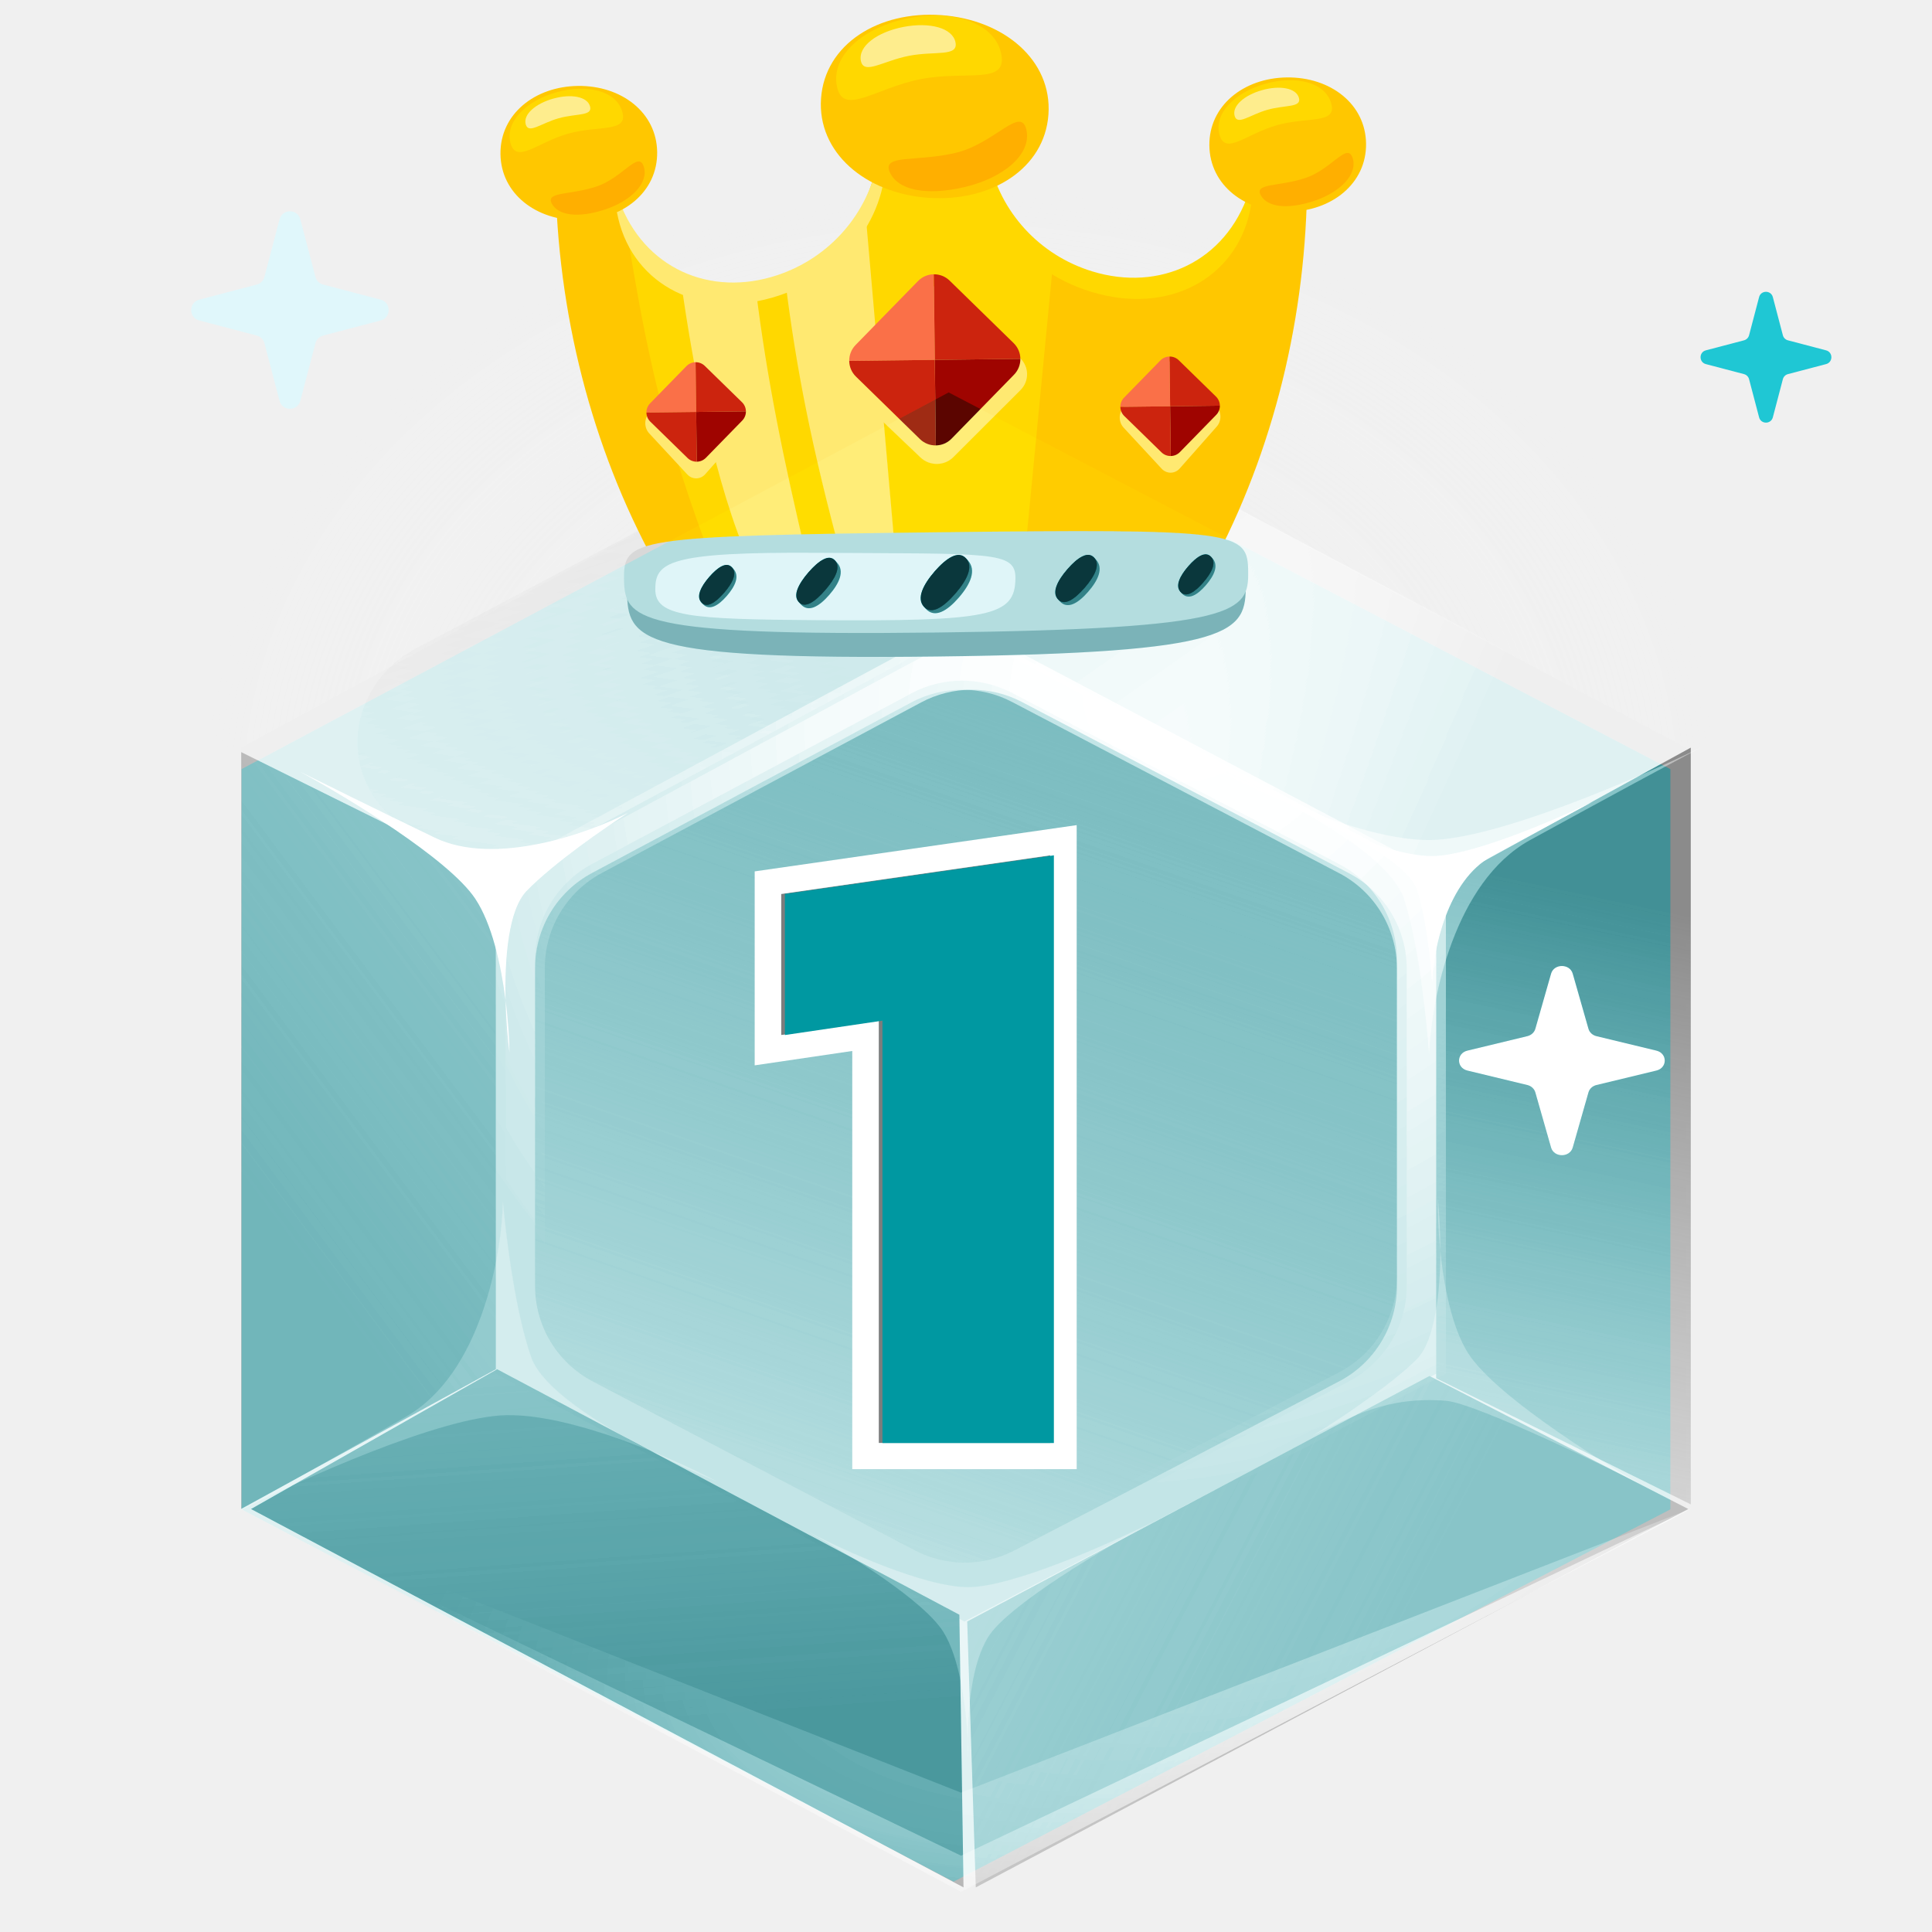
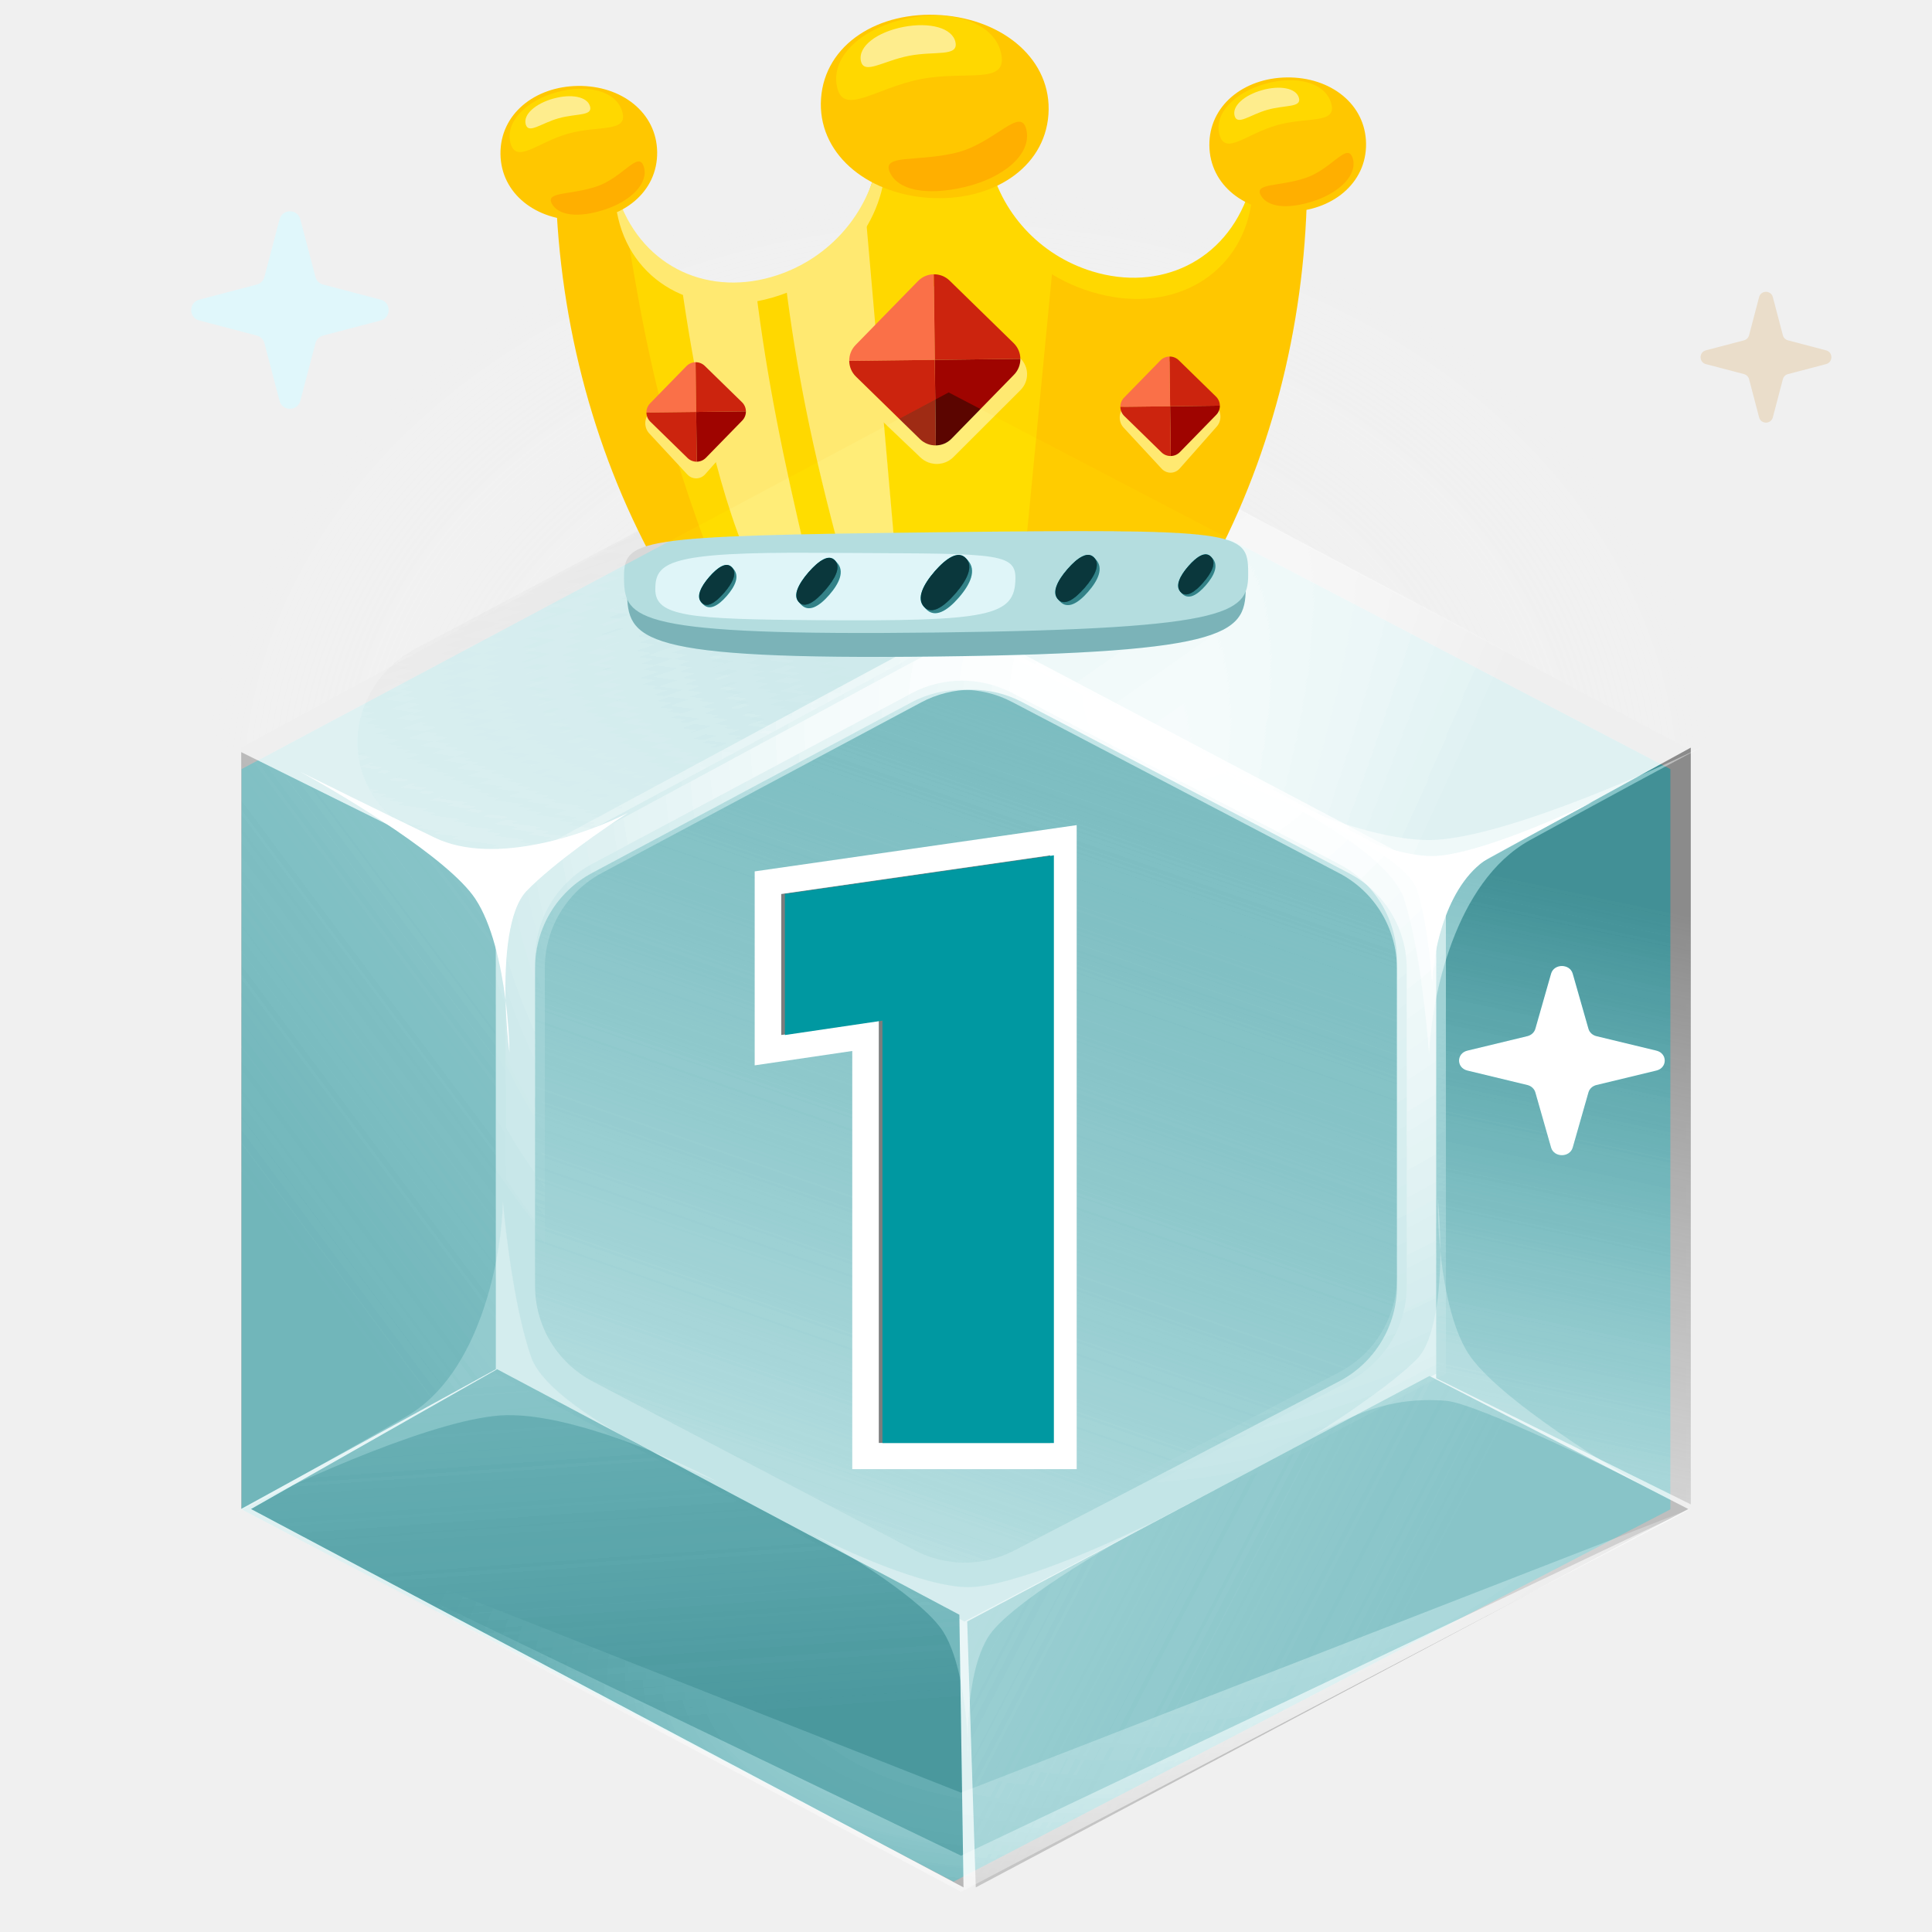
<svg xmlns="http://www.w3.org/2000/svg" width="192" height="192" fill="none" viewBox="0 0 192 192">
  <g clip-path="url(#clip0_2320_340011)">
    <mask id="mask0_2320_340011" width="165" height="107" x="11" y="-14" maskUnits="userSpaceOnUse" style="mask-type:alpha">
      <path fill="#636363" d="M175.993 69.471C176.711 74.068 118.241 91.118 97.324 92.981C89.149 93.69 14.496 73.845 11.652 69.471C8.807 65.097 11.652 -10.276 97.324 -14C175.993 -5.622 175.229 64.814 175.993 69.471Z" />
    </mask>
    <g mask="url(#mask0_2320_340011)">
      <ellipse cx="95.5" cy="79" fill="url(#paint0_radial_2320_340011)" opacity=".5" rx="76.5" ry="61" />
    </g>
    <path fill="#EFEFEF" d="M95.513 188.001L23.973 149.951V74.299L95.026 35.801L167.539 74.299V149.951L95.513 188.001Z" />
    <path fill="url(#paint1_linear_2320_340011)" d="M95.87 152.189L58.039 132.045V91.994L95.613 71.613L133.959 91.994V132.045L95.87 152.189Z" />
    <mask id="mask1_2320_340011" width="73" height="57" x="94" y="35" maskUnits="userSpaceOnUse" style="mask-type:alpha">
      <path fill="url(#paint2_linear_2320_340011)" d="M166.418 73.498L132.351 91.851L94.878 71.26L95.365 35.895L166.418 73.498Z" />
    </mask>
    <g mask="url(#mask1_2320_340011)">
      <path fill="url(#paint3_linear_2320_340011)" fill-rule="evenodd" d="M166.904 73.498L95.364 35.448L23.338 73.498V149.15L95.851 187.647L166.904 149.15V73.498ZM132.838 91.404L95.007 71.26L56.918 91.404V131.455L95.264 151.836L132.838 131.455V91.404Z" clip-rule="evenodd" />
    </g>
    <mask id="mask2_2320_340011" width="61" height="49" x="35" y="42" maskUnits="userSpaceOnUse" style="mask-type:alpha">
      <path fill="url(#paint4_linear_2320_340011)" d="M40.815 82.436L52.841 88.915C56.212 90.731 60.427 90.678 63.89 88.775L89.951 74.454C93.529 72.488 95.732 68.865 95.679 65.035L95.511 52.81C95.404 45.072 86.63 40.472 79.339 44.331L41.421 64.398C33.843 68.408 33.505 78.497 40.815 82.436Z" />
    </mask>
    <g mask="url(#mask2_2320_340011)">
      <path fill="url(#paint5_linear_2320_340011)" fill-rule="evenodd" d="M23.738 79.932C23.738 75.974 25.922 72.338 29.417 70.479L90.268 38.115C93.401 36.448 97.158 36.443 100.296 38.101L161.599 70.486C165.109 72.34 167.305 75.983 167.305 79.953V142.714C167.305 146.675 165.118 150.313 161.619 152.171L99.864 184.956C96.696 186.638 92.896 186.622 89.743 184.914L29.345 152.189C25.89 150.318 23.738 146.704 23.738 142.776V79.932ZM57.805 97.834C57.805 93.877 59.987 90.243 63.479 88.384L90.621 73.931C93.757 72.261 97.518 72.256 100.659 73.917L128.023 88.39C131.531 90.245 133.725 93.887 133.725 97.855V125.022C133.725 128.981 131.539 132.618 128.043 134.476L100.455 149.139C97.285 150.824 93.481 150.808 90.325 149.096L63.406 134.495C59.955 132.622 57.805 129.01 57.805 125.083V97.834Z" clip-rule="evenodd" />
    </g>
    <path fill="#E1E1E1" d="M95.841 161.142L49.279 136.521V87.57L95.524 62.66L142.719 87.57V136.521L95.841 161.142Z" />
    <path fill="url(#paint6_linear_2320_340011)" d="M90.9 154.066L58.908 137.29C55.383 135.441 53.174 131.789 53.174 127.808V96.201C53.174 92.249 55.35 88.619 58.836 86.757L90.571 69.804C93.695 68.135 97.443 68.119 100.581 69.762L133.086 86.776C136.615 88.624 138.827 92.278 138.827 96.262V127.788C138.827 131.779 136.607 135.44 133.066 137.283L100.818 154.08C97.709 155.7 94.004 155.694 90.9 154.066Z" />
    <path fill="url(#paint7_linear_2320_340011)" d="M23.973 149.95V74.746L49.279 87.28V136.073L23.973 149.95Z" />
    <path fill="url(#paint8_linear_2320_340011)" d="M168.027 74.299L168.027 149.503L142.721 136.969L142.721 88.176L168.027 74.299Z" />
    <path fill="url(#paint9_linear_2320_340011)" d="M167.779 149.965L96.973 187.567L96.12 161.141L142.06 136.745L167.779 149.965Z" />
    <path fill="url(#paint10_linear_2320_340011)" d="M95.754 187.567L24.947 149.965L49.402 136.073L95.341 160.47L95.754 187.567Z" />
    <path fill="#fff" d="M156.296 114.037C156.006 115.056 154.434 115.056 154.144 114.037L152.581 108.558C152.479 108.201 152.175 107.922 151.787 107.828L145.83 106.39C144.723 106.123 144.723 104.678 145.83 104.411L151.787 102.973C152.175 102.879 152.479 102.6 152.581 102.243L154.144 96.764C154.434 95.746 156.006 95.746 156.296 96.764L157.859 102.243C157.961 102.6 158.265 102.879 158.653 102.973L164.61 104.411C165.717 104.678 165.717 106.123 164.61 106.39L158.653 107.828C158.265 107.922 157.961 108.201 157.859 108.558L156.296 114.037Z" />
    <g style="mix-blend-mode:overlay">
      <path fill="url(#paint11_radial_2320_340011)" fill-rule="evenodd" d="M50.252 136.521L96.814 161.142L143.692 136.521V87.57L96.497 62.66L50.252 87.57V136.521ZM59.879 137.29L91.87 154.066C94.975 155.694 98.68 155.7 101.789 154.08L134.037 137.283C137.577 135.439 139.798 131.779 139.798 127.788V96.262C139.798 92.278 137.586 88.624 134.056 86.776L101.552 69.762C98.414 68.119 94.666 68.135 91.542 69.804L59.806 86.757C56.321 88.619 54.145 92.249 54.145 96.201V127.808C54.145 131.789 56.353 135.441 59.879 137.29Z" clip-rule="evenodd" />
    </g>
    <g style="mix-blend-mode:overlay">
      <path fill="url(#paint12_radial_2320_340011)" fill-rule="evenodd" d="M49.281 135.626L95.843 160.246L142.721 135.626V86.674L95.526 61.764L49.281 86.674V135.626ZM58.908 136.394L90.9 153.17C94.004 154.798 97.709 154.804 100.818 153.184L133.066 136.387C136.607 134.544 138.827 130.883 138.827 126.892V95.366C138.827 91.382 136.615 87.728 133.086 85.88L100.581 68.866C97.443 67.223 93.695 67.239 90.571 68.908L58.836 85.861C55.35 87.723 53.174 91.353 53.174 95.305V126.912C53.174 130.893 55.383 134.545 58.908 136.394Z" clip-rule="evenodd" />
    </g>
    <g style="mix-blend-mode:soft-light">
      <path fill="url(#paint13_radial_2320_340011)" d="M95.513 188L23.973 149.95L95.513 178.152L168.026 149.95L95.513 188Z" />
    </g>
    <g style="mix-blend-mode:overlay">
      <path fill="url(#paint14_radial_2320_340011)" d="M95.513 188L23.973 149.95L95.513 184.419L168.026 149.95L95.513 188Z" />
    </g>
    <g style="mix-blend-mode:soft-light">
      <path fill="#fff" d="M152.056 83.488C144.526 87.623 142.225 99.378 142.016 104.738C141.806 101.484 141.012 93.826 139.505 89.231C138.484 86.114 132.975 82.468 127.839 79.728C125.182 78.602 122.849 77.443 121.307 76.596C123.055 77.334 125.405 78.429 127.839 79.728C132.391 81.656 137.895 83.488 142.016 83.488C148.542 83.488 162.725 77.362 169 74.298C166.49 75.638 159.587 79.353 152.056 83.488Z" />
    </g>
    <g style="mix-blend-mode:soft-light" opacity=".5">
      <path fill="#fff" d="M40.336 140.794C47.788 136.541 49.871 124.752 49.98 119.389C50.25 122.64 51.187 130.284 52.778 134.854C53.858 137.955 59.434 141.514 64.619 144.173C67.298 145.257 69.651 146.379 71.209 147.202C69.447 146.49 67.077 145.433 64.619 144.173C60.033 142.316 54.495 140.571 50.375 140.636C43.85 140.739 29.783 147.087 23.566 150.249C26.05 148.869 32.883 145.047 40.336 140.794Z" />
    </g>
    <g style="mix-blend-mode:overlay">
      <path fill="#fff" d="M43.195 83.243C49.179 86.136 58.508 82.802 62.425 80.773C60.182 82.208 55.027 85.767 52.347 88.526C50.529 90.397 50.138 95.195 50.244 99.403C50.507 101.464 50.616 103.341 50.631 104.614C50.456 103.259 50.294 101.397 50.244 99.403C49.792 95.875 48.889 91.809 47.232 89.317C44.608 85.369 34.526 79.253 29.813 76.689C31.78 77.668 37.211 80.351 43.195 83.243Z" />
    </g>
    <g style="mix-blend-mode:soft-light" opacity=".6">
      <path fill="#fff" d="M143.694 139.207C137.854 138.759 134.44 140.716 130.471 142.657C132.751 141.273 137.998 137.829 140.749 135.131C142.616 133.3 143.134 128.512 143.138 124.303C142.929 122.238 142.87 120.359 142.888 119.086C143.028 120.444 143.141 122.309 143.138 124.303C143.497 127.841 144.293 131.926 145.884 134.454C148.403 138.459 158.322 144.797 162.966 147.466C161.025 146.443 146.733 139.44 143.694 139.207Z" />
    </g>
    <g style="mix-blend-mode:overlay">
      <path fill="#fff" d="M148.265 85.076C143.808 87.508 142.447 94.423 142.323 97.576C142.199 95.662 141.728 91.157 140.837 88.454C140.232 86.621 136.972 84.476 133.933 82.864C132.36 82.202 130.979 81.52 130.066 81.022C131.101 81.456 132.492 82.1 133.933 82.864C136.626 83.999 139.884 85.076 142.323 85.076C146.185 85.076 154.579 81.472 158.293 79.67C156.807 80.459 152.722 82.643 148.265 85.076Z" />
    </g>
    <g style="mix-blend-mode:soft-light" opacity=".6">
      <path fill="#fff" d="M80.426 152.284C83.882 154.1 91.88 157.732 96.225 157.732C100.57 157.732 110.214 153.44 114.492 151.293C109.884 153.77 100.175 159.515 98.2 162.685C96.58 165.284 96.178 169.839 96.177 172.85C96.21 173.506 96.225 174.091 96.225 174.571C96.195 174.096 96.176 173.51 96.177 172.85C96.013 169.669 95.393 164.817 93.756 162.189C91.781 159.02 84.046 154.265 80.426 152.284Z" />
    </g>
    <path fill="#FFC700" d="M98.173 16.598C94.442 9.792 92.372 2.193 92.372 2.193C92.372 2.193 90.545 9.594 87.089 16.398C86.1 21.786 82.246 26.214 76.974 27.965C70.25 30.198 63.574 27.293 61.084 20.442C58.392 17.887 56.233 15.11 55.145 12.966L55.198 17.353C55.362 31.057 58.789 44.44 65.081 55.95L120.943 55.281C126.957 43.623 130.062 30.162 129.898 16.458L129.846 12.071C128.831 14.196 126.801 16.954 124.247 19.528C121.969 26.547 115.316 29.674 108.489 27.587C103.287 25.997 99.382 21.807 98.173 16.598Z" />
    <path fill="#FFD800" fill-rule="evenodd" d="M93.69 6.557C94.659 9.361 96.199 13.333 98.243 17.065C99.122 20.855 101.439 24.1 104.647 26.181L101.822 55.476L93.131 55.51L70.835 55.957C66.057 43.371 64.287 35.468 62.223 22.491C65.091 28.108 71.153 30.358 77.255 28.329C82.474 26.594 86.29 22.206 87.269 16.866C89.137 13.185 90.524 9.328 91.398 6.584L93.69 6.557Z" clip-rule="evenodd" />
    <path fill="#FFE971" fill-rule="evenodd" d="M89.019 55.592L85.98 20.77C84.36 24.044 81.562 26.654 78.058 28.039C79.129 36.558 80.621 44.343 83.705 55.699L89.019 55.592ZM80.253 55.768C77.783 45.353 76.238 37.724 75.126 28.866C72.472 29.323 69.898 28.976 67.668 27.904C68.934 36.88 71.082 48.214 74.5 55.883L80.253 55.768Z" clip-rule="evenodd" />
    <path fill="#FFE971" fill-rule="evenodd" d="M87.94 14.499C87.722 14.962 87.496 15.424 87.263 15.884C86.284 21.223 82.469 25.611 77.249 27.346C70.592 29.559 63.982 26.681 61.516 19.891C61.386 19.768 61.258 19.644 61.131 19.52C61.167 20.259 61.271 20.998 61.445 21.73C63.02 28.358 69.756 31.916 77.415 29.37C84.503 27.014 88.614 20.683 87.94 14.499Z" clip-rule="evenodd" />
    <path fill="#FFD800" fill-rule="evenodd" d="M97.556 14.386C97.784 14.843 98.021 15.299 98.264 15.752C99.371 21.066 103.291 25.362 108.55 26.971C115.259 29.024 121.798 25.988 124.1 19.141C124.227 19.014 124.353 18.887 124.478 18.759C124.459 19.499 124.373 20.241 124.217 20.978C122.801 27.641 116.152 31.36 108.434 28.998C101.293 26.813 97.031 20.584 97.556 14.386Z" clip-rule="evenodd" />
    <path fill="#FFC700" d="M104.193 11.379C103.812 16.763 98.493 20.098 92.252 19.657C86.012 19.216 81.214 15.166 81.595 9.782C81.975 4.398 87.295 1.063 93.535 1.504C99.775 1.945 104.573 5.995 104.193 11.379Z" />
    <path fill="#FFD800" d="M99.509 5.392C100.103 8.459 96.022 6.987 91.51 7.861C86.997 8.734 83.761 11.623 83.167 8.556C82.573 5.489 85.824 2.678 90.337 1.804C94.85 0.931 98.915 2.326 99.509 5.392Z" />
    <path fill="#FFAF00" d="M88.418 17.093C87.645 15.312 91.044 16.114 94.949 15.195C98.854 14.276 101.431 10.477 101.997 12.882C102.563 15.287 99.783 17.666 95.878 18.585C91.974 19.503 89.191 18.874 88.418 17.093Z" />
    <path fill="#FEED8D" d="M94.957 4.216C95.238 5.668 92.933 5.043 90.336 5.546C87.739 6.049 85.834 7.489 85.552 6.036C85.271 4.584 87.183 3.18 89.78 2.677C92.377 2.174 94.675 2.763 94.957 4.216Z" />
    <path fill="#FFC700" d="M135.757 14.275C135.805 18.234 132.351 20.99 128.051 21.042C123.751 21.093 120.233 18.42 120.185 14.462C120.138 10.503 123.591 7.746 127.891 7.695C132.191 7.643 135.71 10.316 135.757 14.275Z" />
    <path fill="#FFD800" d="M132.296 10.277C132.881 12.361 129.979 11.577 126.913 12.438C123.847 13.299 121.777 15.479 121.192 13.395C120.606 11.311 122.691 9.184 125.757 8.323C128.823 7.462 131.711 8.193 132.296 10.277Z" />
    <path fill="#FFAF00" d="M125.287 19.387C124.651 18.201 127.045 18.561 129.689 17.703C132.333 16.846 133.895 14.075 134.423 15.704C134.952 17.332 133.168 19.133 130.524 19.991C127.88 20.849 125.923 20.573 125.287 19.387Z" />
    <path fill="#FEED8D" d="M129.086 9.724C129.363 10.711 127.736 10.411 125.971 10.907C124.206 11.402 122.973 12.506 122.696 11.519C122.419 10.532 123.659 9.453 125.424 8.958C127.188 8.462 128.809 8.737 129.086 9.724Z" />
    <path fill="#FFC700" d="M65.308 15.12C65.355 19.078 61.902 21.835 57.602 21.887C53.302 21.938 49.784 19.265 49.736 15.306C49.689 11.348 53.142 8.591 57.442 8.54C61.742 8.488 65.26 11.161 65.308 15.12Z" />
    <path fill="#FFD800" d="M61.847 11.121C62.432 13.205 59.53 12.422 56.464 13.283C53.397 14.144 51.328 16.324 50.742 14.24C50.157 12.156 52.242 10.029 55.308 9.168C58.374 8.307 61.261 9.038 61.847 11.121Z" />
    <path fill="#FFAF00" d="M54.838 20.232C54.202 19.046 56.596 19.405 59.239 18.548C61.883 17.69 63.446 14.92 63.974 16.548C64.502 18.177 62.719 19.978 60.075 20.836C57.431 21.693 55.474 21.418 54.838 20.232Z" />
    <path fill="#FEED8D" d="M58.637 10.569C58.914 11.556 57.286 11.256 55.522 11.752C53.757 12.247 52.524 13.351 52.247 12.364C51.969 11.377 53.21 10.298 54.974 9.802C56.739 9.307 58.36 9.582 58.637 10.569Z" />
    <path fill="#B6ADAD" d="M123.795 58.043C123.853 62.845 122.975 64.885 93.137 65.243C63.299 65.6 62.373 63.582 62.315 58.78C62.258 53.978 63.155 53.646 92.994 53.288C122.832 52.931 123.738 53.242 123.795 58.043Z" />
    <path fill="#D8D8D8" d="M124.042 56.796C124.09 60.796 123.201 62.498 93.098 62.859C62.996 63.22 62.066 61.54 62.018 57.539C61.97 53.538 62.876 53.26 92.979 52.899C123.081 52.538 123.994 52.795 124.042 56.796Z" />
    <path fill="#EFF3F5" d="M100.912 57.435C100.901 61.261 98.412 61.751 81.186 61.633C68.461 61.546 65.114 61.259 65.122 58.569C65.13 55.879 66.388 54.836 81.206 54.937C98.431 55.054 100.92 54.745 100.912 57.435Z" />
    <path fill="#7D7D7D" d="M69.842 60.022C69.189 59.308 69.656 58.293 70.495 57.329C71.334 56.365 72.228 55.818 72.88 56.532C73.532 57.246 73.066 58.261 72.227 59.225C71.388 60.189 70.494 60.736 69.842 60.022Z" />
    <path fill="#373333" d="M69.703 59.872C69.154 59.271 69.654 58.292 70.493 57.328C71.332 56.364 72.192 55.78 72.742 56.381C73.291 56.983 72.791 57.961 71.952 58.925C71.113 59.889 70.252 60.473 69.703 59.872Z" />
    <path fill="#7D7D7D" d="M117.445 58.964C116.793 58.25 117.259 57.234 118.098 56.271C118.937 55.307 119.831 54.76 120.483 55.474C121.136 56.188 120.669 57.203 119.83 58.167C118.991 59.131 118.097 59.678 117.445 58.964Z" />
    <path fill="#373333" d="M117.317 58.826C116.759 58.216 117.257 57.234 118.096 56.271C118.935 55.307 119.798 54.726 120.355 55.336C120.913 55.946 120.416 56.928 119.577 57.892C118.738 58.855 117.875 59.437 117.317 58.826Z" />
    <path fill="#7D7D7D" d="M79.584 60.06C78.811 59.213 79.364 58.009 80.359 56.866C81.354 55.722 82.414 55.074 83.188 55.92C83.961 56.767 83.408 57.972 82.413 59.115C81.418 60.258 80.358 60.907 79.584 60.06Z" />
    <path fill="#373333" d="M79.377 59.833C78.759 59.157 79.363 58.009 80.359 56.865C81.353 55.722 82.363 55.017 82.981 55.694C83.598 56.37 82.994 57.518 81.999 58.661C81.004 59.805 79.995 60.51 79.377 59.833Z" />
    <path fill="#7D7D7D" d="M105.313 59.751C104.539 58.904 105.092 57.7 106.087 56.557C107.082 55.414 108.142 54.765 108.916 55.612C109.69 56.459 109.137 57.663 108.142 58.806C107.147 59.949 106.086 60.598 105.313 59.751Z" />
    <path fill="#373333" d="M105.136 59.559C104.495 58.857 105.092 57.701 106.087 56.558C107.082 55.415 108.099 54.718 108.739 55.419C109.38 56.12 108.783 57.277 107.788 58.42C106.793 59.563 105.777 60.26 105.136 59.559Z" />
    <path fill="#7D7D7D" d="M91.992 60.492C91.093 59.508 91.736 58.109 92.892 56.78C94.048 55.452 95.28 54.698 96.179 55.682C97.078 56.666 96.436 58.066 95.279 59.394C94.123 60.722 92.891 61.476 91.992 60.492Z" />
    <path fill="#373333" d="M91.817 60.299C91.052 59.46 91.738 58.109 92.894 56.781C94.05 55.452 95.239 54.65 96.005 55.489C96.77 56.327 96.084 57.678 94.928 59.007C93.772 60.335 92.583 61.137 91.817 60.299Z" />
    <path fill="#FFE971" d="M91.285 29.128C92.177 28.238 93.639 28.22 94.552 29.089L101.375 35.584C102.288 36.453 102.305 37.879 101.413 38.77L94.748 45.426C93.856 46.317 92.393 46.334 91.481 45.465L84.657 38.971C83.745 38.102 83.728 36.675 84.619 35.785L91.285 29.128Z" />
    <path fill="#FA7048" d="M92.796 27.259L92.898 35.762L84.395 35.864C84.389 35.295 84.599 34.725 85.027 34.286L91.233 27.929C91.662 27.49 92.228 27.266 92.796 27.259Z" />
    <path fill="#CC240E" d="M92.999 44.264L92.897 35.762L84.395 35.864C84.401 36.432 84.625 36.998 85.064 37.426L91.421 43.633C91.86 44.061 92.431 44.271 92.999 44.264Z" />
    <path fill="#CC240E" d="M92.799 27.259L92.901 35.762L101.403 35.66C101.396 35.091 101.173 34.526 100.734 34.097L94.377 27.891C93.938 27.462 93.367 27.252 92.799 27.259Z" />
    <path fill="#9F0400" d="M93.002 44.264L92.9 35.762L101.402 35.66C101.409 36.228 101.199 36.799 100.771 37.238L94.564 43.595C94.136 44.034 93.57 44.258 93.002 44.264Z" />
    <path fill="#FFE971" d="M115.316 36.34C115.808 35.783 116.617 35.773 117.122 36.319L120.898 40.393C121.403 40.938 121.414 41.831 120.922 42.388L117.245 46.552C116.753 47.109 115.944 47.118 115.439 46.574L111.663 42.499C111.158 41.954 111.147 41.061 111.639 40.504L115.316 36.34Z" />
    <path fill="#FA7048" d="M116.225 35.432L116.284 40.376L111.34 40.435C111.337 40.105 111.459 39.773 111.708 39.517L115.316 35.822C115.565 35.566 115.894 35.436 116.225 35.432Z" />
    <path fill="#CC240E" d="M116.344 45.319L116.285 40.376L111.341 40.435C111.345 40.766 111.475 41.094 111.73 41.343L115.426 44.952C115.681 45.201 116.013 45.323 116.344 45.319Z" />
    <path fill="#CC240E" d="M116.227 35.433L116.286 40.376L121.229 40.317C121.225 39.986 121.095 39.657 120.84 39.408L117.144 35.8C116.889 35.551 116.557 35.429 116.227 35.433Z" />
    <path fill="#9F0400" d="M116.346 45.319L116.286 40.376L121.23 40.316C121.234 40.647 121.112 40.979 120.863 41.234L117.254 44.93C117.005 45.185 116.676 45.315 116.346 45.319Z" />
    <path fill="#FFE971" d="M68.168 36.905C68.66 36.348 69.468 36.338 69.973 36.883L73.749 40.957C74.255 41.502 74.265 42.396 73.773 42.953L70.096 47.116C69.604 47.673 68.796 47.683 68.291 47.138L64.515 43.064C64.01 42.519 63.999 41.625 64.491 41.068L68.168 36.905Z" />
    <path fill="#FA7048" d="M69.125 35.997L69.184 40.94L64.241 40.999C64.237 40.669 64.359 40.337 64.608 40.082L68.216 36.386C68.466 36.131 68.795 36.001 69.125 35.997Z" />
    <path fill="#CC240E" d="M69.244 45.883L69.185 40.94L64.242 40.999C64.246 41.33 64.376 41.658 64.631 41.907L68.327 45.516C68.582 45.765 68.914 45.887 69.244 45.883Z" />
    <path fill="#CC240E" d="M69.125 35.996L69.184 40.94L74.128 40.88C74.124 40.55 73.994 40.221 73.739 39.972L70.043 36.364C69.787 36.114 69.455 35.992 69.125 35.996Z" />
    <path fill="#9F0400" d="M69.244 45.883L69.185 40.94L74.128 40.88C74.132 41.211 74.01 41.543 73.761 41.798L70.153 45.494C69.903 45.749 69.575 45.879 69.244 45.883Z" />
    <path fill="#E0F7FB" d="M29.847 39.829C29.568 40.892 28.059 40.892 27.78 39.829L26.279 34.11C26.181 33.737 25.89 33.446 25.517 33.348L19.797 31.847C18.734 31.568 18.734 30.059 19.797 29.78L25.517 28.279C25.89 28.181 26.181 27.89 26.279 27.517L27.78 21.797C28.059 20.734 29.568 20.734 29.847 21.797L31.348 27.517C31.446 27.89 31.737 28.181 32.11 28.279L37.829 29.78C38.892 30.059 38.892 31.568 37.829 31.847L32.11 33.348C31.737 33.446 31.446 33.737 31.348 34.11L29.847 39.829Z" />
-     <path fill="#1FC7D4" d="M176.184 41.472C176 42.176 175 42.176 174.816 41.472L173.821 37.684C173.756 37.437 173.564 37.244 173.316 37.179L169.528 36.184C168.824 36 168.824 35 169.528 34.816L173.316 33.821C173.564 33.756 173.756 33.563 173.821 33.316L174.816 29.528C175 28.824 176 28.824 176.184 29.528L177.179 33.316C177.244 33.563 177.436 33.756 177.684 33.821L181.472 34.816C182.176 35 182.176 36 181.472 36.184L177.684 37.179C177.436 37.244 177.244 37.437 177.179 37.684L176.184 41.472Z" />
+     <path fill="#EADDCA" d="M176.184 41.472C176 42.176 175 42.176 174.816 41.472L173.821 37.684C173.756 37.437 173.564 37.244 173.316 37.179L169.528 36.184C168.824 36 168.824 35 169.528 34.816L173.316 33.821C173.564 33.756 173.756 33.563 173.821 33.316L174.816 29.528C175 28.824 176 28.824 176.184 29.528L177.179 33.316C177.244 33.563 177.436 33.756 177.684 33.821L181.472 34.816C182.176 35 182.176 36 181.472 36.184L177.684 37.179C177.436 37.244 177.244 37.437 177.179 37.684L176.184 41.472Z" />
    <g style="mix-blend-mode:color-burn" opacity=".5">
      <path fill="#A7A7A7" d="M94.759 187L24 150V76.435L94.278 39L166 76.435V150L94.759 187Z" />
    </g>
    <g style="mix-blend-mode:soft-light" opacity=".8">
      <path fill="#14E2F2" d="M94.759 187L24 150V76.435L94.278 39L166 76.435V150L94.759 187Z" />
    </g>
    <path fill="#7D7D7D" d="M87.329 143.405L87.329 101.432L77.633 102.861L77.633 88.841L104.367 85.001L104.367 143.405L87.329 143.405Z" />
    <path fill="#fff" fill-rule="evenodd" d="M84.697 146L84.697 104.444L75 105.873L75 86.597L107 82L107 146L84.697 146ZM87.33 101.432L87.33 143.405L104.367 143.405L104.367 85L77.633 88.841L77.633 102.861L87.33 101.432Z" clip-rule="evenodd" />
    <path fill="#0098A1" d="M87.697 143.405L87.697 101.432L78 102.861L78 88.84L104.734 85L104.734 143.405L87.697 143.405Z" />
  </g>
  <defs>
    <radialGradient id="paint0_radial_2320_340011" cx="0" cy="0" r="1" gradientTransform="translate(95.4875 78.9724) rotate(-90) scale(60.9724 76.4654)" gradientUnits="userSpaceOnUse">
      <stop stop-color="#E0E0E0" />
      <stop offset="1" stop-color="#fff" stop-opacity="0" />
    </radialGradient>
    <linearGradient id="paint1_linear_2320_340011" x1="125.261" x2="94.56" y1="71.893" y2="159.011" gradientUnits="userSpaceOnUse">
      <stop stop-color="#B6B6B6" />
      <stop offset="1" stop-color="#8E8E8E" stop-opacity="0" />
    </linearGradient>
    <linearGradient id="paint2_linear_2320_340011" x1="147.442" x2="98.141" y1="71.611" y2="49.083" gradientUnits="userSpaceOnUse">
      <stop stop-color="#fff" stop-opacity="0" />
      <stop offset=".513" stop-color="#fff" />
      <stop offset="1" stop-color="#fff" />
    </linearGradient>
    <linearGradient id="paint3_linear_2320_340011" x1="59.781" x2="129.404" y1="60.404" y2="159.993" gradientUnits="userSpaceOnUse">
      <stop stop-color="#fff" stop-opacity="0" />
      <stop offset=".513" stop-color="#fff" />
      <stop offset="1" stop-color="#fff" />
    </linearGradient>
    <linearGradient id="paint4_linear_2320_340011" x1="65.103" x2="55.049" y1="20.375" y2="94.003" gradientUnits="userSpaceOnUse">
      <stop stop-color="#FD9B13" />
      <stop offset="1" stop-color="#FD9B13" stop-opacity="0" />
    </linearGradient>
    <linearGradient id="paint5_linear_2320_340011" x1="150.857" x2="94.84" y1="185.688" y2="23.513" gradientUnits="userSpaceOnUse">
      <stop stop-color="#B6B6B6" />
      <stop offset="1" stop-color="#8E8E8E" stop-opacity="0" />
    </linearGradient>
    <linearGradient id="paint6_linear_2320_340011" x1="129.014" x2="95.307" y1="67.447" y2="164.568" gradientUnits="userSpaceOnUse">
      <stop stop-color="#B6B6B6" />
      <stop offset="1" stop-color="#8E8E8E" stop-opacity="0" />
    </linearGradient>
    <linearGradient id="paint7_linear_2320_340011" x1="10.765" x2="177.398" y1="99.334" y2="-24.887" gradientUnits="userSpaceOnUse">
      <stop stop-color="#AFAFAF" />
      <stop offset="1" stop-color="#CECECE" stop-opacity="0" />
    </linearGradient>
    <linearGradient id="paint8_linear_2320_340011" x1="163.161" x2="143.656" y1="89.966" y2="181.555" gradientUnits="userSpaceOnUse">
      <stop stop-color="#8B8B8B" />
      <stop offset="1" stop-color="#B7B7B7" stop-opacity="0" />
    </linearGradient>
    <linearGradient id="paint9_linear_2320_340011" x1="126.727" x2="-59.829" y1="185.794" y2="88.788" gradientUnits="userSpaceOnUse">
      <stop stop-color="#BEBEBE" />
      <stop offset="1" stop-color="#CECECE" stop-opacity="0" />
    </linearGradient>
    <linearGradient id="paint10_linear_2320_340011" x1="41.494" x2="27.481" y1="172.78" y2="-23.469" gradientUnits="userSpaceOnUse">
      <stop stop-color="#929292" />
      <stop offset="1" stop-color="#CECECE" stop-opacity="0" />
    </linearGradient>
    <radialGradient id="paint11_radial_2320_340011" cx="0" cy="0" r="1" gradientTransform="translate(118.385 68.0314) rotate(132.095) scale(85.6645 75.6562)" gradientUnits="userSpaceOnUse">
      <stop stop-color="#fff" />
      <stop offset="1" stop-color="#fff" stop-opacity="0" />
    </radialGradient>
    <radialGradient id="paint12_radial_2320_340011" cx="0" cy="0" r="1" gradientTransform="translate(117.415 67.1359) rotate(132.095) scale(85.6645 75.6562)" gradientUnits="userSpaceOnUse">
      <stop stop-color="#fff" />
      <stop offset="1" stop-color="#fff" stop-opacity="0" />
    </radialGradient>
    <radialGradient id="paint13_radial_2320_340011" cx="0" cy="0" r="1" gradientTransform="translate(129.011 152.026) rotate(164.496) scale(91.876 42.0174)" gradientUnits="userSpaceOnUse">
      <stop stop-color="#fff" />
      <stop offset="1" stop-color="#fff" stop-opacity="0" />
    </radialGradient>
    <radialGradient id="paint14_radial_2320_340011" cx="0" cy="0" r="1" gradientTransform="translate(129.011 152.026) rotate(164.496) scale(91.876 42.0174)" gradientUnits="userSpaceOnUse">
      <stop stop-color="#fff" />
      <stop offset="1" stop-color="#fff" stop-opacity="0" />
    </radialGradient>
    <clipPath id="clip0_2320_340011">
      <rect width="192" height="192" fill="#fff" />
    </clipPath>
  </defs>
</svg>
